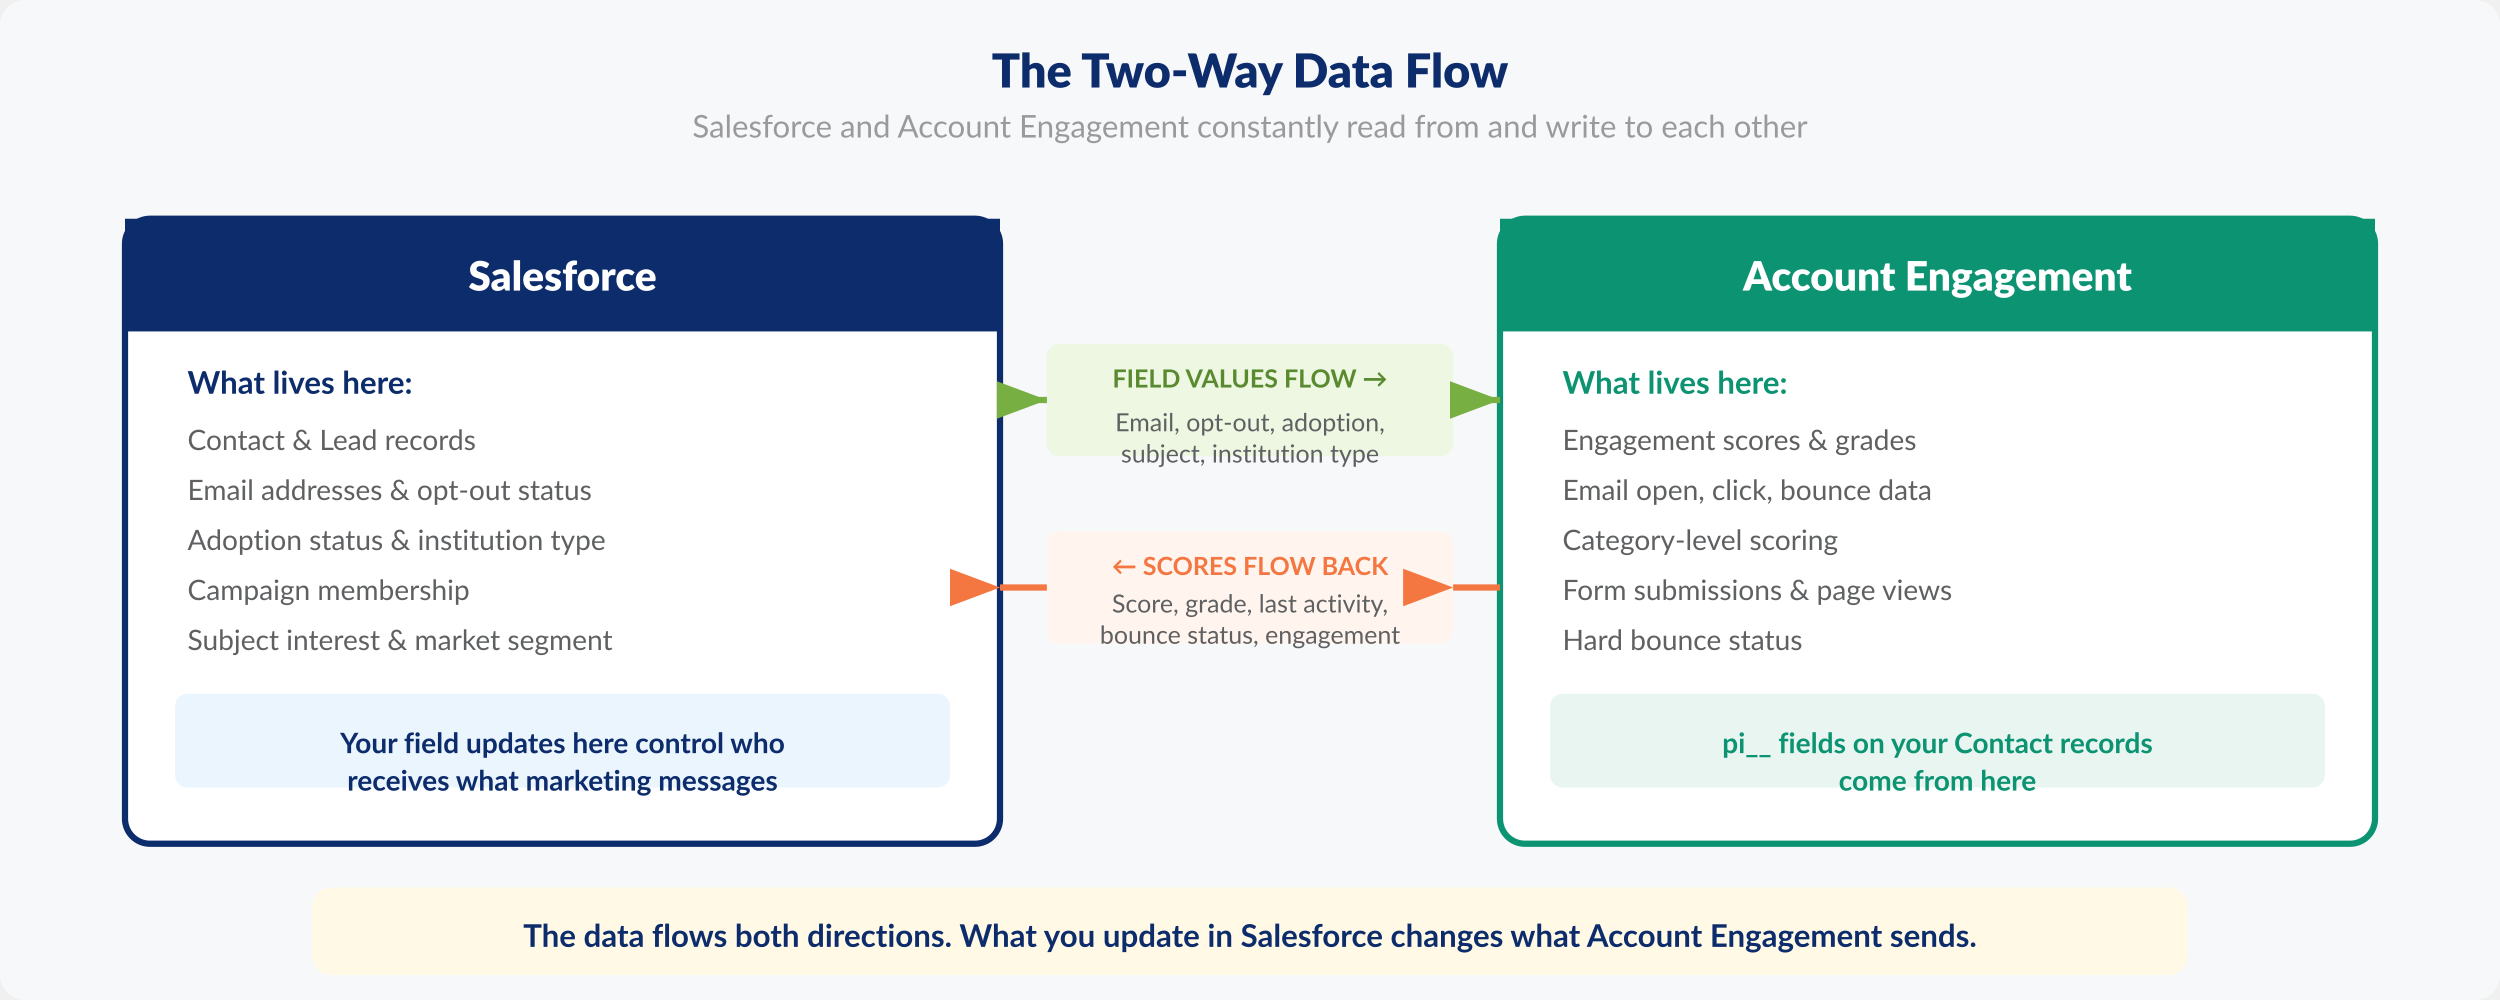
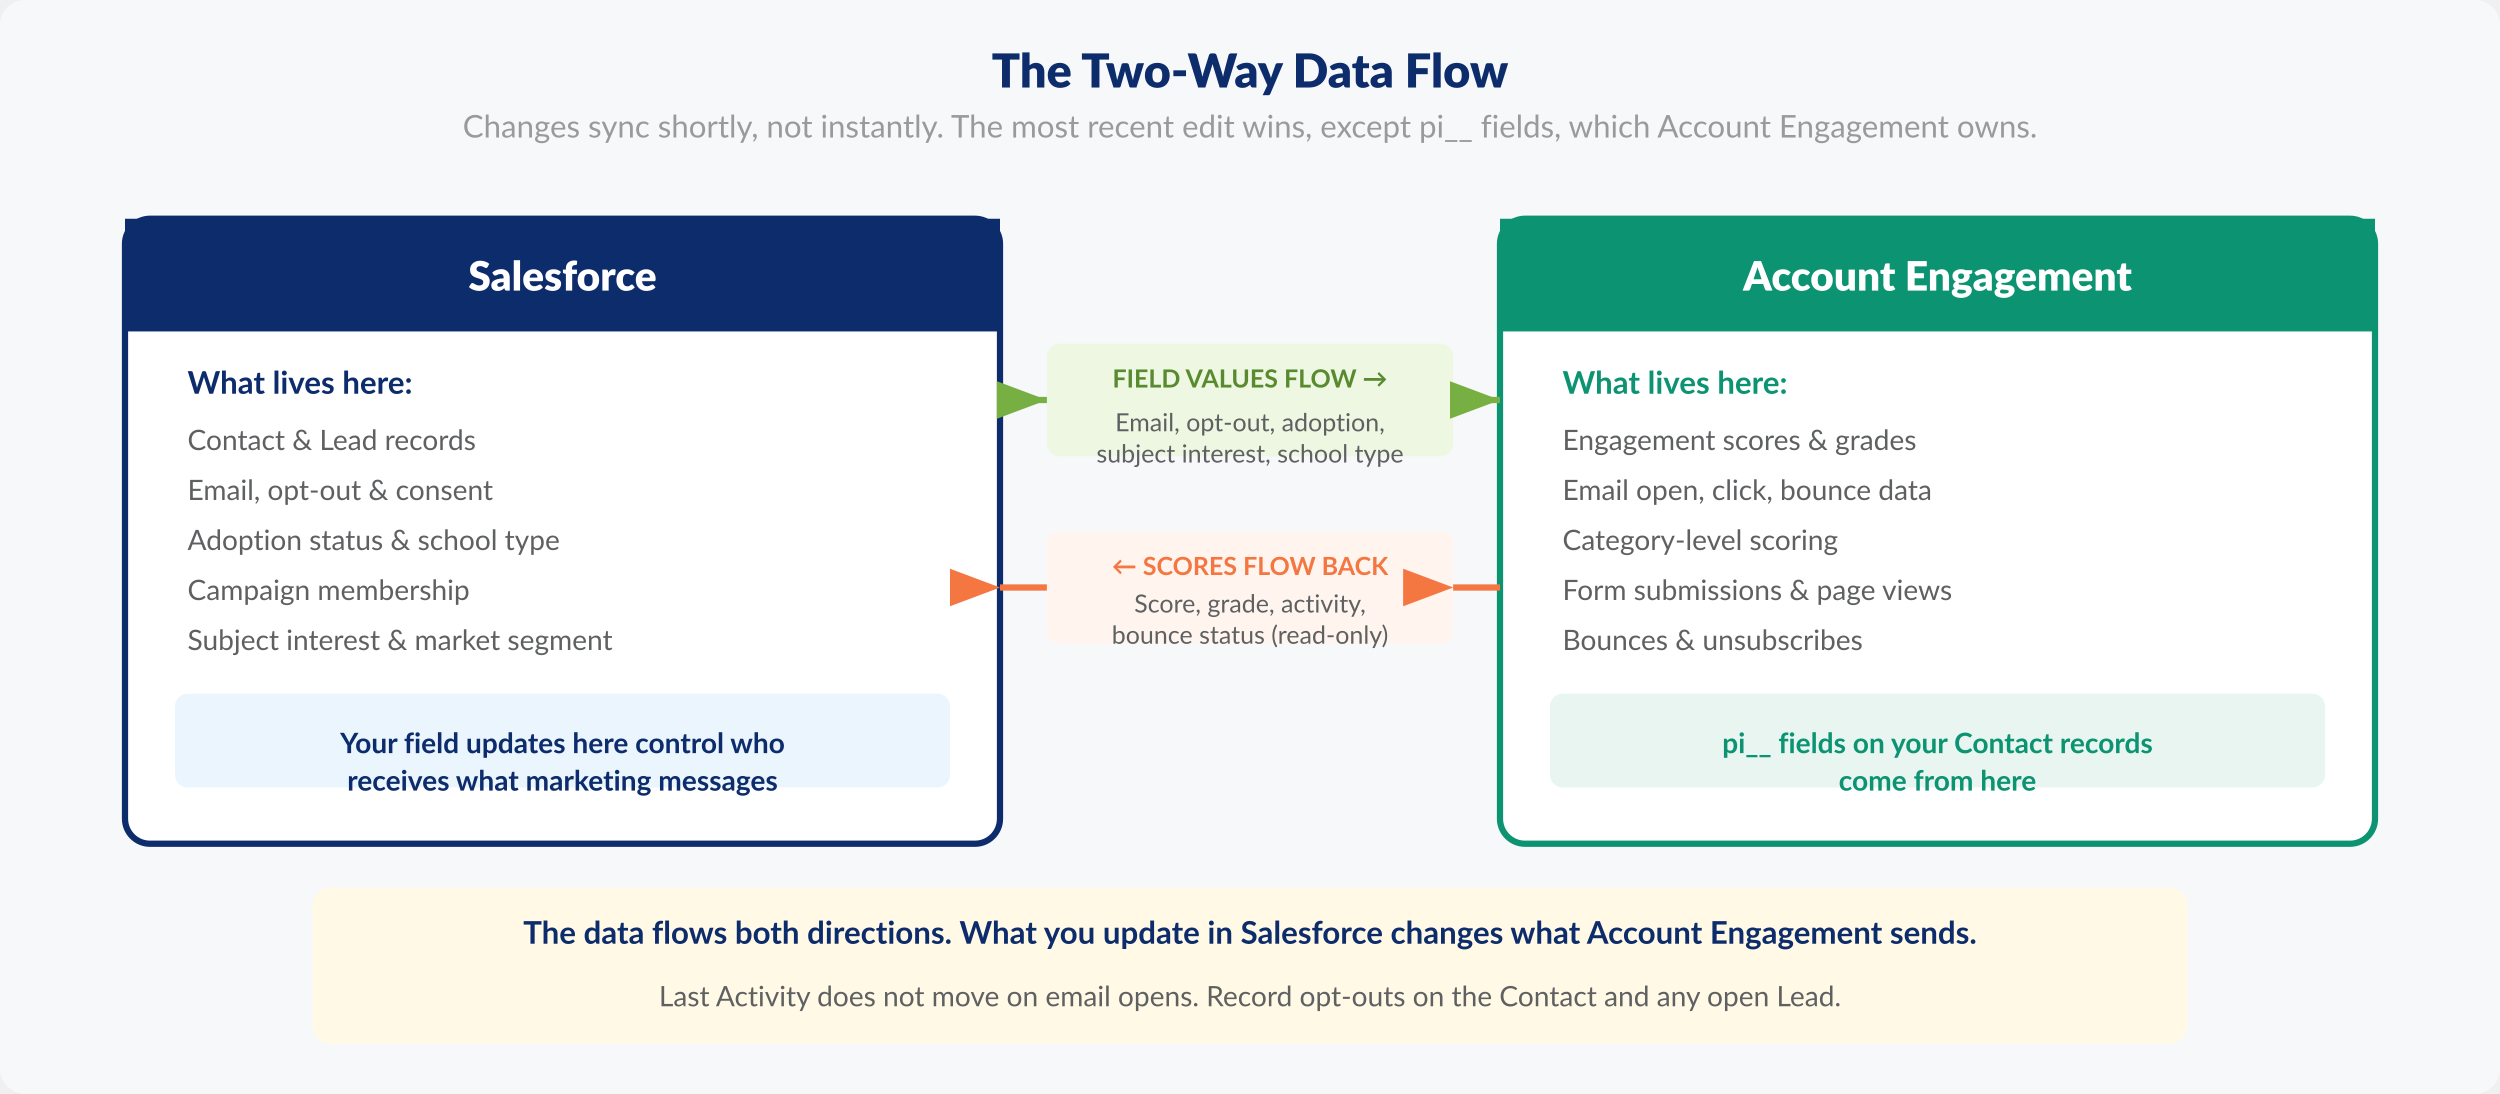
- <svg xmlns="http://www.w3.org/2000/svg" viewBox="0 0 800 320" font-family="Lato, -apple-system, sans-serif">
-   <rect width="800" height="320" fill="#F7F8FA" rx="8" />
+ <svg xmlns="http://www.w3.org/2000/svg" viewBox="0 0 800 350" font-family="Lato, -apple-system, sans-serif">
+   <rect width="800" height="350" fill="#F7F8FA" rx="8" />
  <text x="400" y="28" fill="#0D2C6C" font-size="15" font-weight="900" text-anchor="middle">The Two-Way Data Flow</text>
-   <text x="400" y="44" fill="#9A9A9B" font-size="10" text-anchor="middle">Salesforce and Account Engagement constantly read from and write to each other</text>
+   <text x="400" y="44" fill="#9A9A9B" font-size="10" text-anchor="middle">Changes sync shortly, not instantly. The most recent edit wins, except pi__ fields, which Account Engagement owns.</text>
  <rect x="40" y="70" width="280" height="200" fill="#fff" rx="8" stroke="#0D2C6C" stroke-width="2" />
  <rect x="40" y="70" width="280" height="36" fill="#0D2C6C" rx="8 8 0 0" />
  <rect x="40" y="100" width="280" height="6" fill="#0D2C6C" />
  <text x="180" y="93" fill="#fff" font-size="13" font-weight="900" text-anchor="middle">Salesforce</text>
  <text x="60" y="126" fill="#0D2C6C" font-size="10" font-weight="700">What lives here:</text>
  <text x="60" y="144" fill="#5E6062" font-size="9">Contact &amp; Lead records</text>
-   <text x="60" y="160" fill="#5E6062" font-size="9">Email addresses &amp; opt-out status</text>
-   <text x="60" y="176" fill="#5E6062" font-size="9">Adoption status &amp; institution type</text>
+   <text x="60" y="160" fill="#5E6062" font-size="9">Email, opt-out &amp; consent</text>
+   <text x="60" y="176" fill="#5E6062" font-size="9">Adoption status &amp; school type</text>
  <text x="60" y="192" fill="#5E6062" font-size="9">Campaign membership</text>
  <text x="60" y="208" fill="#5E6062" font-size="9">Subject interest &amp; market segment</text>
  <rect x="56" y="222" width="248" height="30" rx="4" fill="#EBF5FE" />
  <text x="180" y="241" fill="#0D2C6C" font-size="9" font-weight="700" text-anchor="middle">Your field updates here control who</text>
  <text x="180" y="253" fill="#0D2C6C" font-size="9" font-weight="700" text-anchor="middle">receives what marketing messages</text>
  <rect x="480" y="70" width="280" height="200" fill="#fff" rx="8" stroke="#0C9372" stroke-width="2" />
  <rect x="480" y="70" width="280" height="36" fill="#0C9372" rx="8 8 0 0" />
  <rect x="480" y="100" width="280" height="6" fill="#0C9372" />
  <text x="620" y="93" fill="#fff" font-size="13" font-weight="900" text-anchor="middle">Account Engagement</text>
  <text x="500" y="126" fill="#0C9372" font-size="10" font-weight="700">What lives here:</text>
  <text x="500" y="144" fill="#5E6062" font-size="9">Engagement scores &amp; grades</text>
  <text x="500" y="160" fill="#5E6062" font-size="9">Email open, click, bounce data</text>
  <text x="500" y="176" fill="#5E6062" font-size="9">Category-level scoring</text>
  <text x="500" y="192" fill="#5E6062" font-size="9">Form submissions &amp; page views</text>
-   <text x="500" y="208" fill="#5E6062" font-size="9">Hard bounce status</text>
+   <text x="500" y="208" fill="#5E6062" font-size="9">Bounces &amp; unsubscribes</text>
  <rect x="496" y="222" width="248" height="30" rx="4" fill="#E8F5F0" />
  <text x="620" y="241" fill="#0C9372" font-size="9" font-weight="700" text-anchor="middle">pi__ fields on your Contact records</text>
  <text x="620" y="253" fill="#0C9372" font-size="9" font-weight="700" text-anchor="middle">come from here</text>
  <rect x="335" y="110" width="130" height="36" rx="4" fill="#EDF7E1" />
  <text x="400" y="124" fill="#5a8a2f" font-size="8" font-weight="700" text-anchor="middle">FIELD VALUES FLOW →</text>
  <text x="400" y="138" fill="#5E6062" font-size="8" text-anchor="middle">Email, opt-out, adoption,</text>
-   <text x="400" y="148" fill="#5E6062" font-size="8" text-anchor="middle">subject, institution type</text>
+   <text x="400" y="148" fill="#5E6062" font-size="8" text-anchor="middle">subject interest, school type</text>
  <line x1="320" y1="128" x2="335" y2="128" stroke="#77AF42" stroke-width="2" marker-end="url(#flowR)" />
  <line x1="465" y1="128" x2="480" y2="128" stroke="#77AF42" stroke-width="2" marker-end="url(#flowR)" />
  <rect x="335" y="170" width="130" height="36" rx="4" fill="#FFF5EE" />
  <text x="400" y="184" fill="#F47641" font-size="8" font-weight="700" text-anchor="middle">← SCORES FLOW BACK</text>
-   <text x="400" y="196" fill="#5E6062" font-size="8" text-anchor="middle">Score, grade, last activity,</text>
-   <text x="400" y="206" fill="#5E6062" font-size="8" text-anchor="middle">bounce status, engagement</text>
+   <text x="400" y="196" fill="#5E6062" font-size="8" text-anchor="middle">Score, grade, activity,</text>
+   <text x="400" y="206" fill="#5E6062" font-size="8" text-anchor="middle">bounce status (read-only)</text>
  <line x1="480" y1="188" x2="465" y2="188" stroke="#F47641" stroke-width="2" marker-end="url(#flowL)" />
  <line x1="335" y1="188" x2="320" y2="188" stroke="#F47641" stroke-width="2" marker-end="url(#flowL)" />
-   <rect x="100" y="284" width="600" height="28" rx="6" fill="#FFF9E5" />
-   <text x="400" y="303" fill="#0D2C6C" font-size="10" font-weight="700" text-anchor="middle">The data flows both directions. What you update in Salesforce changes what Account Engagement sends.</text>
+   <rect x="100" y="284" width="600" height="50" rx="6" fill="#FFF9E5" />
+   <text x="400" y="302" fill="#0D2C6C" font-size="10" font-weight="700" text-anchor="middle">The data flows both directions. What you update in Salesforce changes what Account Engagement sends.</text>
+   <text x="400" y="322" fill="#5E6062" font-size="9" text-anchor="middle">Last Activity does not move on email opens. Record opt-outs on the Contact and any open Lead.</text>
  <defs>
    <marker id="flowR" markerWidth="8" markerHeight="6" refX="8" refY="3" orient="auto">
      <polygon points="0 0, 8 3, 0 6" fill="#77AF42" />
    </marker>
    <marker id="flowL" markerWidth="8" markerHeight="6" refX="0" refY="3" orient="auto">
      <polygon points="8 0, 0 3, 8 6" fill="#F47641" />
    </marker>
  </defs>
</svg>
